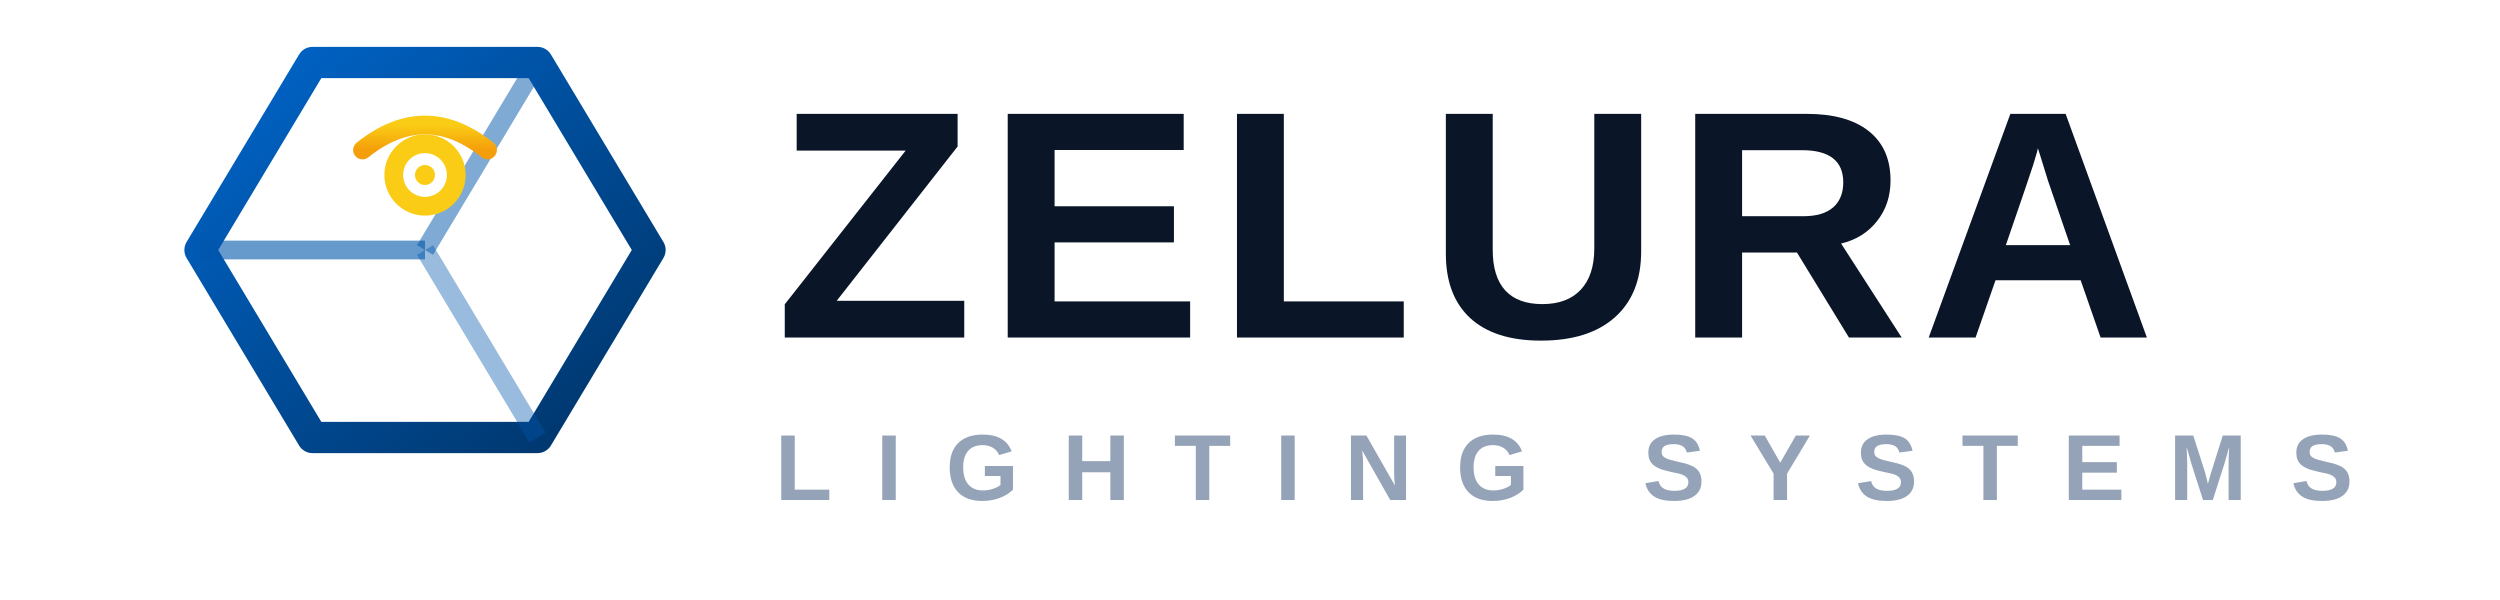
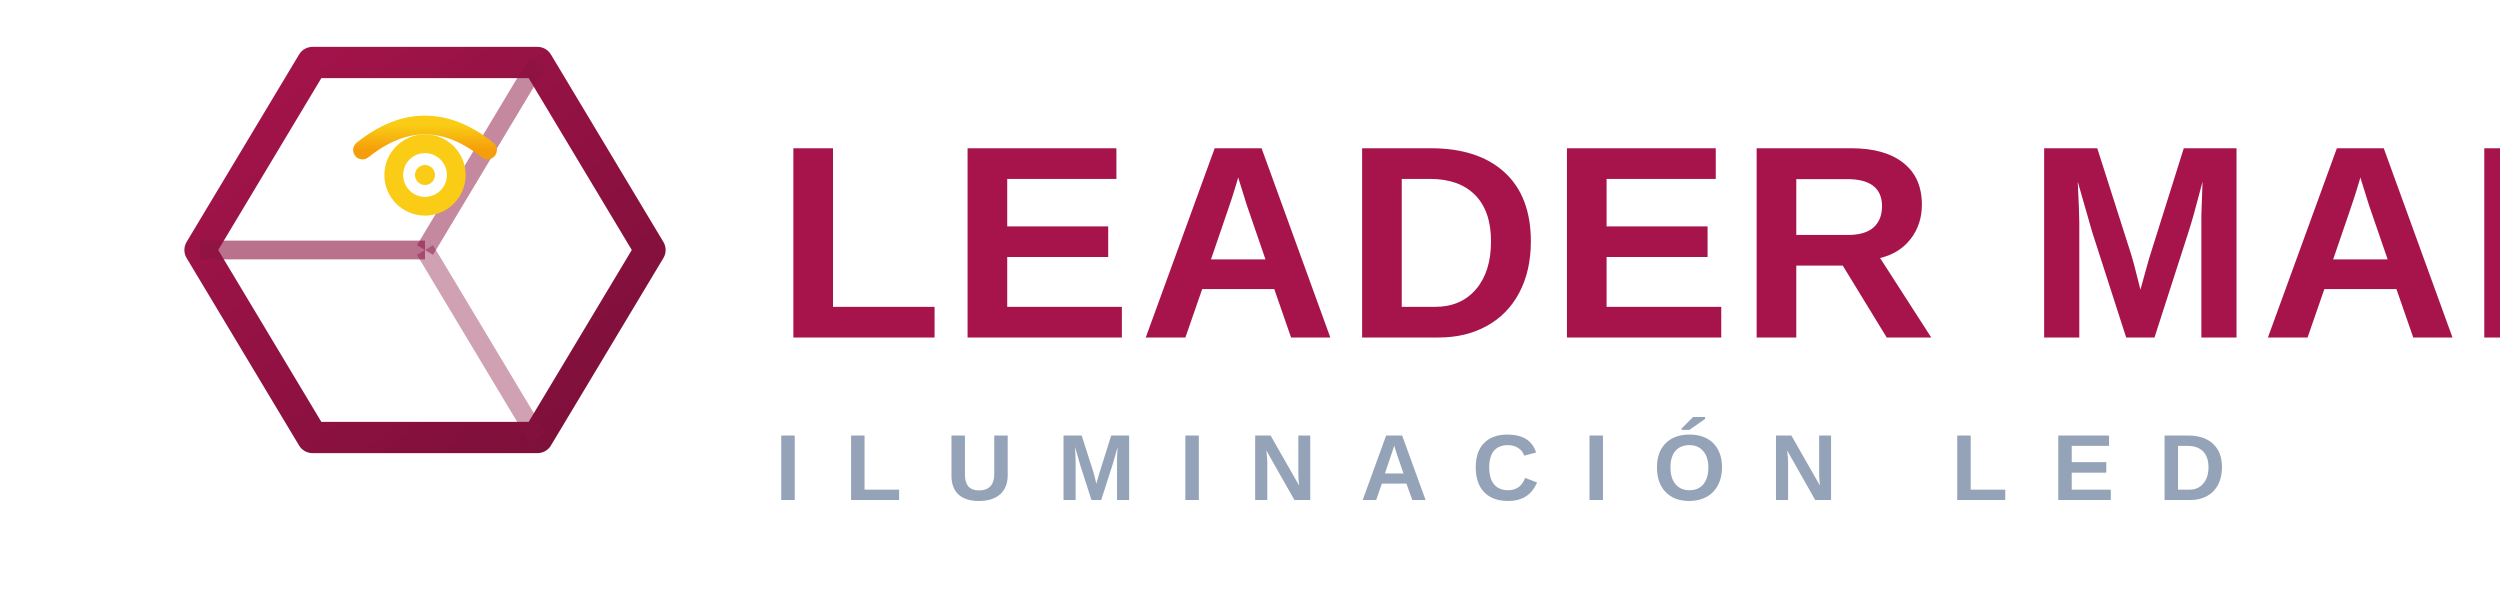
<svg xmlns="http://www.w3.org/2000/svg" width="200" height="48" viewBox="0 0 200 48">
  <defs>
    <linearGradient id="hex-stroke" x1="0%" y1="0%" x2="100%" y2="100%">
-       <stop offset="0%" style="stop-color:#0066cc" />
-       <stop offset="100%" style="stop-color:#003366" />
+       <stop offset="0%" style="stop-color:#A7144C" />
+       <stop offset="100%" style="stop-color:#7a0f38" />
    </linearGradient>
    <linearGradient id="glow-line" x1="0%" y1="0%" x2="0%" y2="100%">
      <stop offset="0%" style="stop-color:#facc15" />
      <stop offset="100%" style="stop-color:#f59e0b" />
    </linearGradient>
  </defs>
  <g transform="translate(4, 3)">
    <polygon points="21,2 39,2 48,17 39,32 21,32 12,17" fill="none" stroke="url(#hex-stroke)" stroke-width="2.5" stroke-linejoin="round" />
-     <line x1="12" y1="17" x2="30" y2="17" stroke="#0055aa" stroke-width="1.5" opacity="0.6" />
-     <line x1="30" y1="17" x2="39" y2="2" stroke="#0055aa" stroke-width="1.5" opacity="0.5" />
-     <line x1="30" y1="17" x2="39" y2="32" stroke="#0055aa" stroke-width="1.5" opacity="0.4" />
+     <line x1="12" y1="17" x2="30" y2="17" stroke="#8a1240" stroke-width="1.5" opacity="0.6" />
+     <line x1="30" y1="17" x2="39" y2="2" stroke="#8a1240" stroke-width="1.5" opacity="0.5" />
+     <line x1="30" y1="17" x2="39" y2="32" stroke="#8a1240" stroke-width="1.5" opacity="0.4" />
    <path d="M25,9 Q30,5 35,9" fill="none" stroke="url(#glow-line)" stroke-width="1.5" stroke-linecap="round" />
    <circle cx="30" cy="11" r="2.5" fill="none" stroke="#facc15" stroke-width="1.5" />
    <circle cx="30" cy="11" r="0.8" fill="#facc15" />
  </g>
-   <text x="62" y="27" font-family="system-ui, -apple-system, 'Segoe UI', Arial, sans-serif" font-size="26" font-weight="800" fill="#0a1628" letter-spacing="1">ZELURA</text>
-   <text x="62" y="40" font-family="system-ui, -apple-system, 'Segoe UI', Arial, sans-serif" font-size="7.5" font-weight="600" fill="#94a3b8" letter-spacing="3.5">LIGHTING SYSTEMS</text>
+   <text x="62" y="27" font-family="system-ui, -apple-system, 'Segoe UI', Arial, sans-serif" font-size="22" font-weight="800" fill="#A7144C" letter-spacing="0.5">LEADER MADRID</text>
+   <text x="62" y="40" font-family="system-ui, -apple-system, 'Segoe UI', Arial, sans-serif" font-size="7.5" font-weight="600" fill="#94a3b8" letter-spacing="3.5">ILUMINACIÓN LED</text>
</svg>
